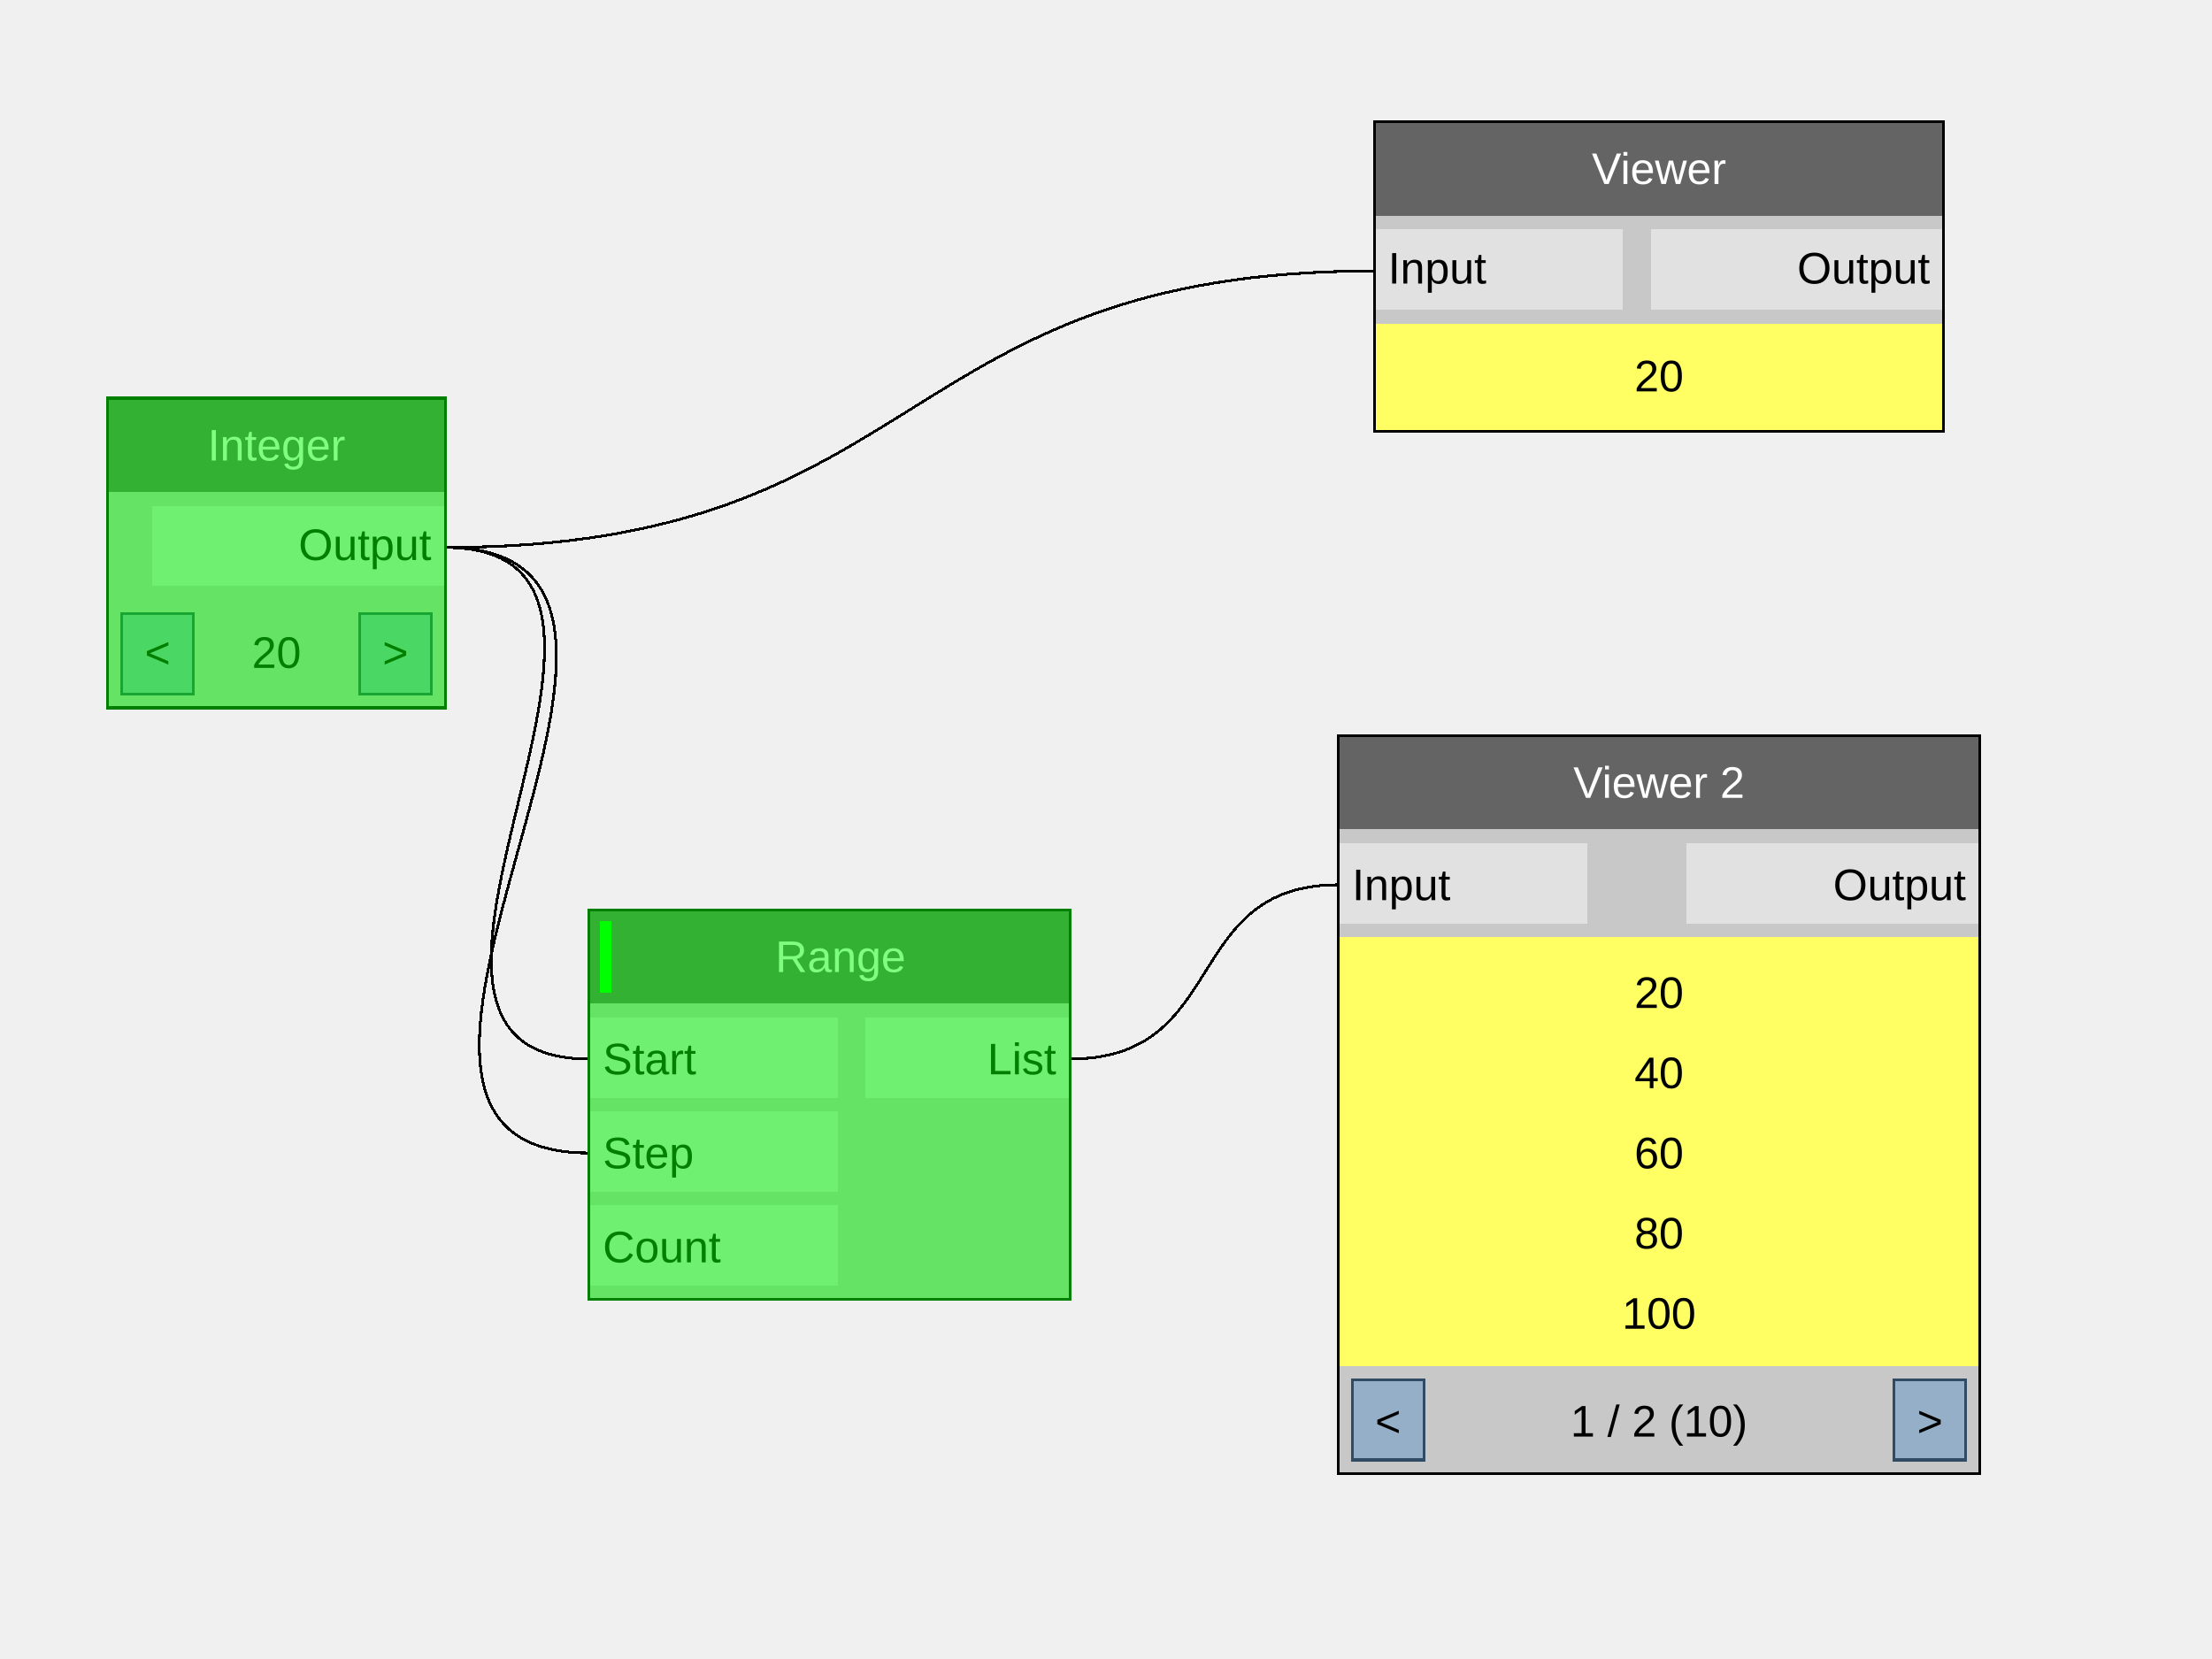
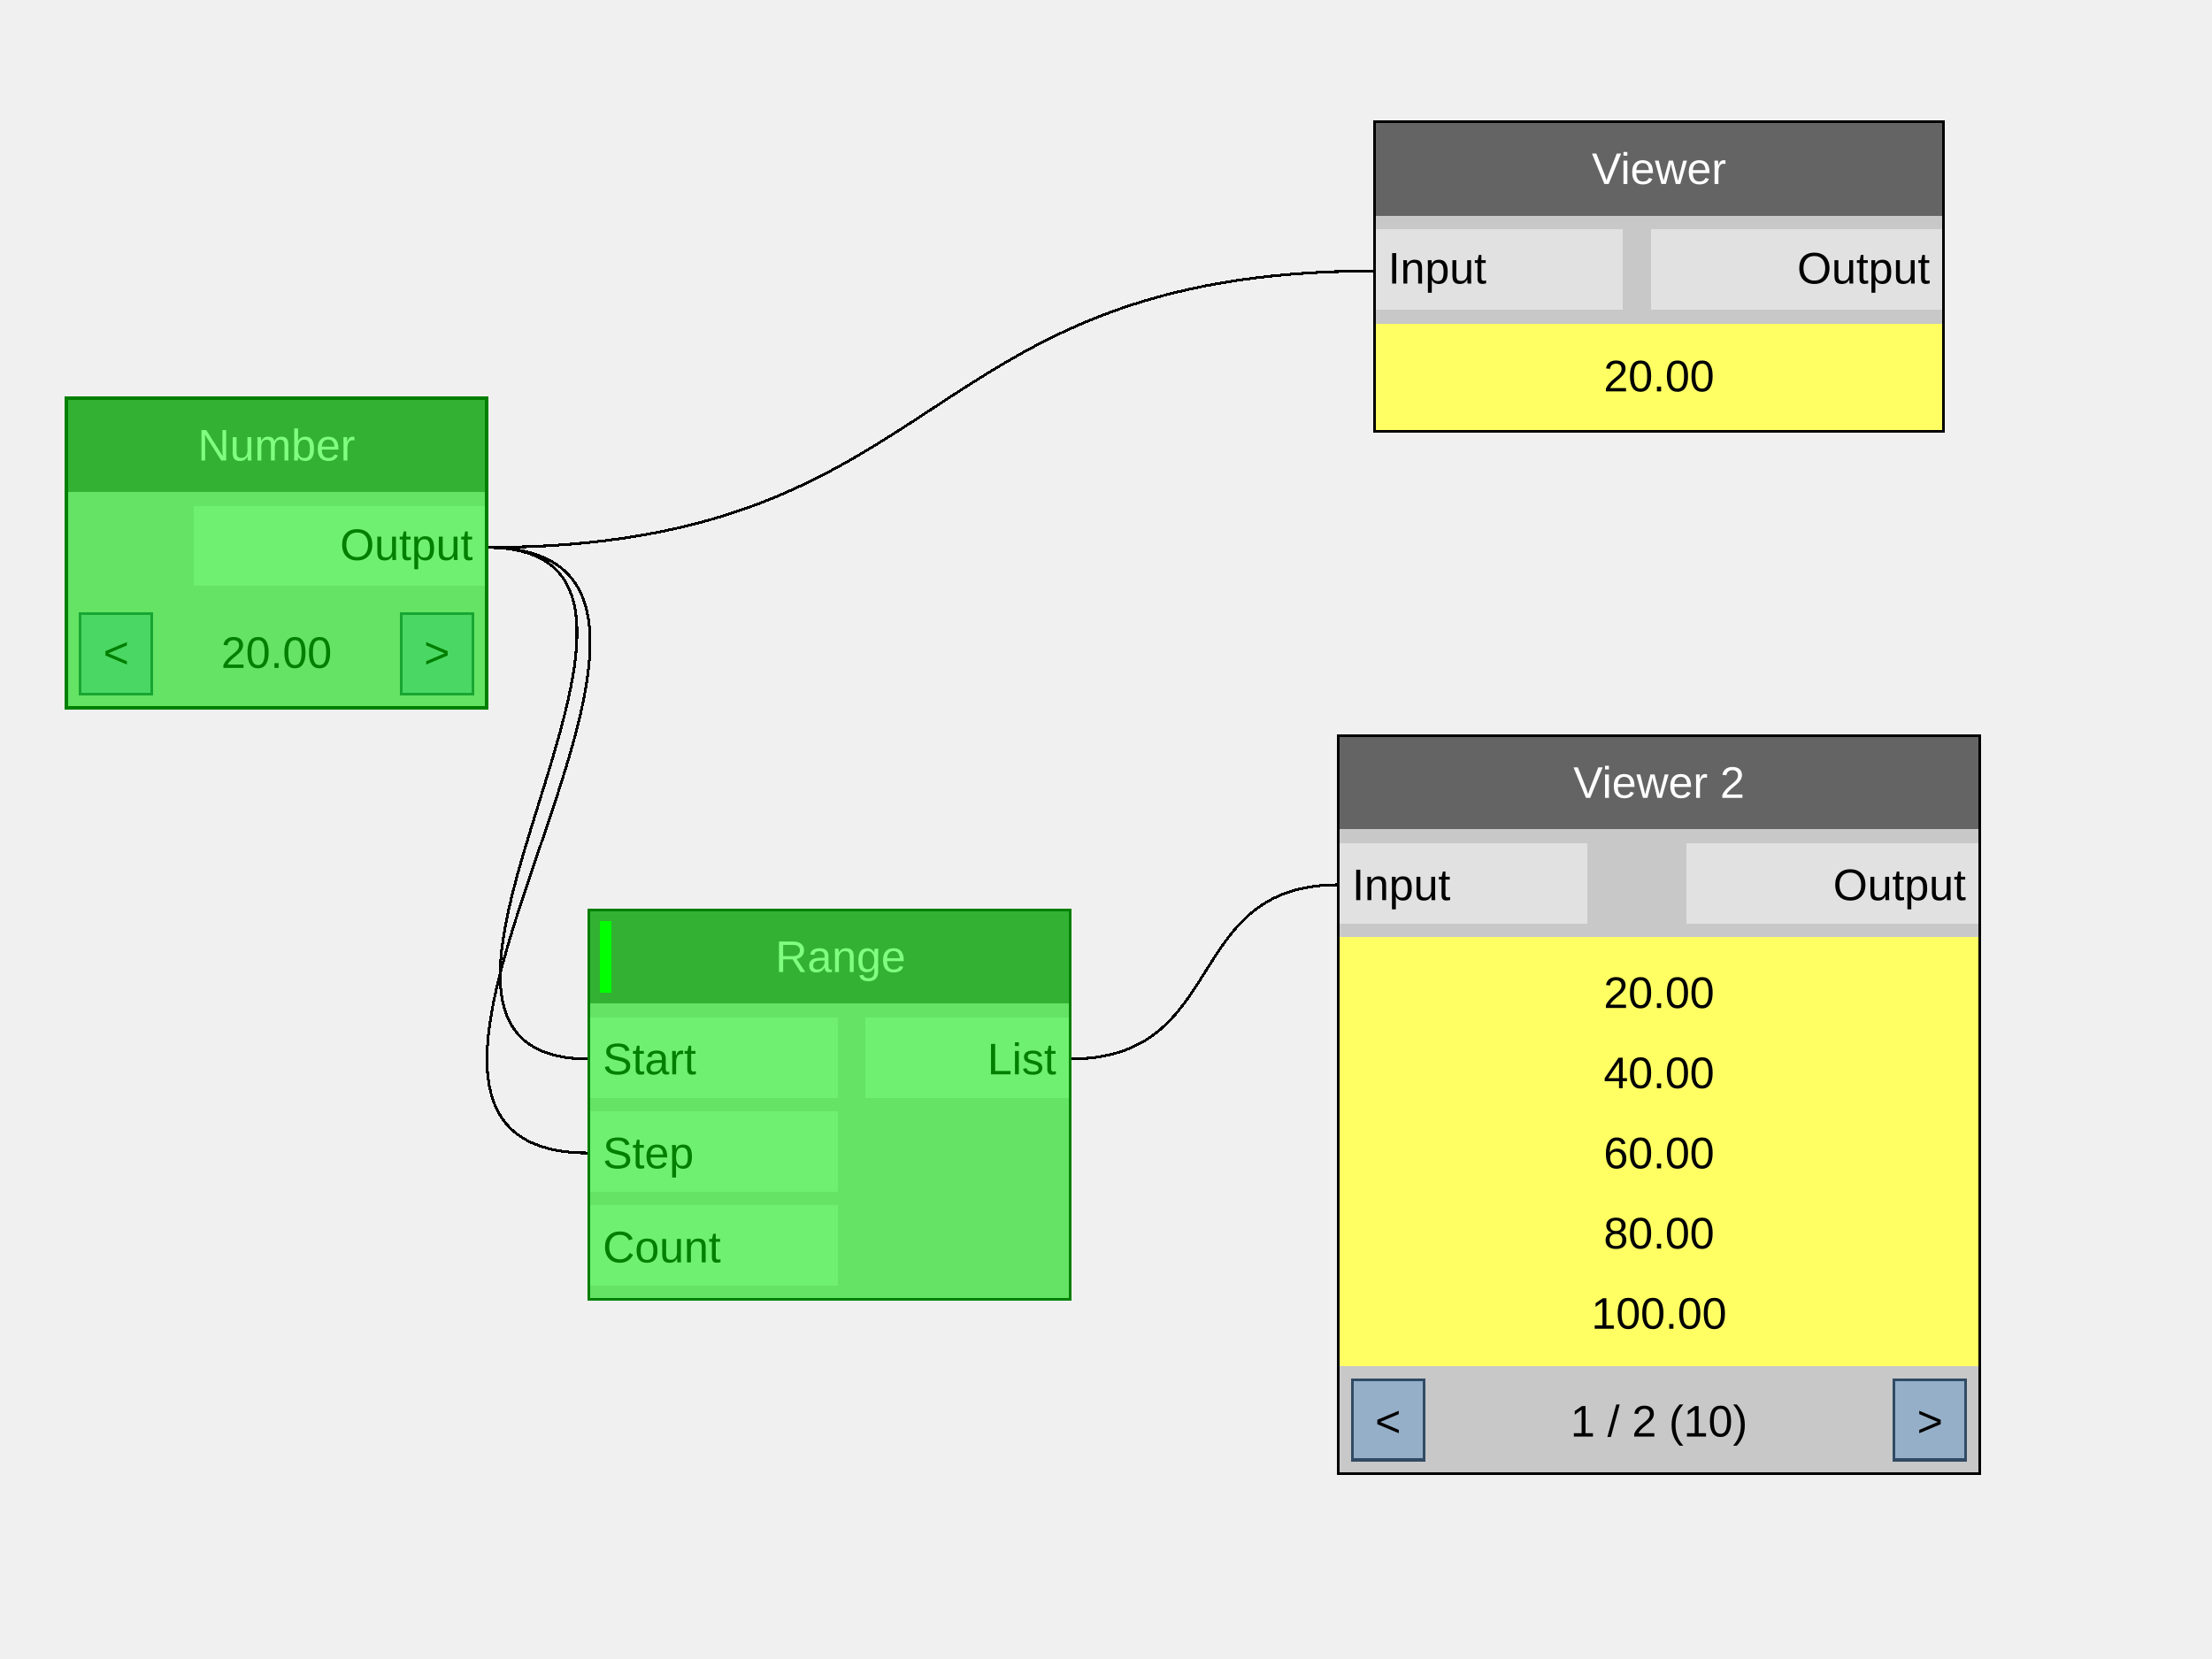
<svg xmlns="http://www.w3.org/2000/svg" version="1.1" width="800" height="600" shape-rendering="crispEdges">
  <rect x="0" y="0" width="800" height="600" style="fill:rgb(240,240,240);" />
-   <path d="M161,198 C258,198 117,383 213,383" style="fill:none;stroke-width:1px;stroke:rgb(0,0,0);" />
-   <path d="M161,198 C274,198 101,417 213,417" style="fill:none;stroke-width:1px;stroke:rgb(0,0,0);" />
-   <path d="M161,198 C337,198 322,98 497,98" style="fill:none;stroke-width:1px;stroke:rgb(0,0,0);" />
+   <path d="M176,198 C271,198 119,383 213,383" style="fill:none;stroke-width:1px;stroke:rgb(0,0,0);" />
+   <path d="M176,198 C288,198 102,417 213,417" style="fill:none;stroke-width:1px;stroke:rgb(0,0,0);" />
+   <path d="M176,198 C345,198 329,98 497,98" style="fill:none;stroke-width:1px;stroke:rgb(0,0,0);" />
  <path d="M387,383 C445,383 427,320 484,320" style="fill:none;stroke-width:1px;stroke:rgb(0,0,0);" />
-   <rect x="39" y="144" width="122" height="34" style="fill:rgb(50,177,50);" />
-   <text x="100" y="161" dominant-baseline="central" text-anchor="middle" style="fill:rgb(127,255,127);font-family:Arial;font-size:16px;">Integer</text>
-   <rect x="39" y="178" width="122" height="39" style="fill:rgb(100,227,100);" />
-   <rect x="55" y="183" width="106" height="29" style="fill:rgb(112,240,112);" />
-   <text x="156" y="197" dominant-baseline="central" text-anchor="end" style="fill:rgb(0,127,0);font-family:Arial;font-size:16px;">Output</text>
-   <rect x="39" y="217" width="122" height="39" style="fill:rgb(100,227,100);" />
-   <text x="100" y="236" dominant-baseline="central" text-anchor="middle" style="fill:rgb(0,127,0);font-family:Arial;font-size:16px;">20</text>
-   <rect x="44" y="222" width="26" height="29" style="fill:rgb(75,215,100);" />
-   <text x="57" y="236" dominant-baseline="central" text-anchor="middle" style="fill:rgb(0,127,0);font-family:Arial;font-size:16px;">&lt;</text>
-   <rect x="44" y="222" width="26" height="29" style="fill:none;stroke-width:1px;stroke:rgb(25,165,50);" />
-   <rect x="130" y="222" width="26" height="29" style="fill:rgb(75,215,100);" />
-   <text x="143" y="236" dominant-baseline="central" text-anchor="middle" style="fill:rgb(0,127,0);font-family:Arial;font-size:16px;">&gt;</text>
-   <rect x="130" y="222" width="26" height="29" style="fill:none;stroke-width:1px;stroke:rgb(25,165,50);" />
-   <rect x="39" y="144" width="122" height="112" style="fill:none;stroke-width:1px;stroke:rgb(0,127,0);" />
+   <rect x="24" y="144" width="152" height="34" style="fill:rgb(50,177,50);" />
+   <text x="100" y="161" dominant-baseline="central" text-anchor="middle" style="fill:rgb(127,255,127);font-family:Arial;font-size:16px;">Number</text>
+   <rect x="24" y="178" width="152" height="39" style="fill:rgb(100,227,100);" />
+   <rect x="70" y="183" width="106" height="29" style="fill:rgb(112,240,112);" />
+   <text x="171" y="197" dominant-baseline="central" text-anchor="end" style="fill:rgb(0,127,0);font-family:Arial;font-size:16px;">Output</text>
+   <rect x="24" y="217" width="152" height="39" style="fill:rgb(100,227,100);" />
+   <text x="100" y="236" dominant-baseline="central" text-anchor="middle" style="fill:rgb(0,127,0);font-family:Arial;font-size:16px;">20.00</text>
+   <rect x="29" y="222" width="26" height="29" style="fill:rgb(75,215,100);" />
+   <text x="42" y="236" dominant-baseline="central" text-anchor="middle" style="fill:rgb(0,127,0);font-family:Arial;font-size:16px;">&lt;</text>
+   <rect x="29" y="222" width="26" height="29" style="fill:none;stroke-width:1px;stroke:rgb(25,165,50);" />
+   <rect x="145" y="222" width="26" height="29" style="fill:rgb(75,215,100);" />
+   <text x="158" y="236" dominant-baseline="central" text-anchor="middle" style="fill:rgb(0,127,0);font-family:Arial;font-size:16px;">&gt;</text>
+   <rect x="145" y="222" width="26" height="29" style="fill:none;stroke-width:1px;stroke:rgb(25,165,50);" />
+   <rect x="24" y="144" width="152" height="112" style="fill:none;stroke-width:1px;stroke:rgb(0,127,0);" />
  <rect x="213" y="329" width="174" height="34" style="fill:rgb(50,177,50);" />
  <text x="304" y="346" dominant-baseline="central" text-anchor="middle" style="fill:rgb(127,255,127);font-family:Arial;font-size:16px;">Range</text>
  <rect x="217" y="333" width="4" height="26" style="fill:rgb(0,255,0);" />
  <rect x="213" y="363" width="174" height="107" style="fill:rgb(100,227,100);" />
  <rect x="213" y="368" width="90" height="29" style="fill:rgb(112,240,112);" />
  <text x="218" y="383" dominant-baseline="central" text-anchor="start" style="fill:rgb(0,127,0);font-family:Arial;font-size:16px;">Start</text>
  <rect x="213" y="402" width="90" height="29" style="fill:rgb(112,240,112);" />
  <text x="218" y="417" dominant-baseline="central" text-anchor="start" style="fill:rgb(0,127,0);font-family:Arial;font-size:16px;">Step</text>
  <rect x="213" y="436" width="90" height="29" style="fill:rgb(112,240,112);" />
  <text x="218" y="451" dominant-baseline="central" text-anchor="start" style="fill:rgb(0,127,0);font-family:Arial;font-size:16px;">Count</text>
  <rect x="313" y="368" width="74" height="29" style="fill:rgb(112,240,112);" />
  <text x="382" y="383" dominant-baseline="central" text-anchor="end" style="fill:rgb(0,127,0);font-family:Arial;font-size:16px;">List</text>
  <rect x="213" y="329" width="174" height="141" style="fill:none;stroke-width:1px;stroke:rgb(0,127,0);" />
  <rect x="497" y="44" width="206" height="34" style="fill:rgb(100,100,100);" />
  <text x="600" y="61" dominant-baseline="central" text-anchor="middle" style="fill:rgb(255,255,255);font-family:Arial;font-size:16px;">Viewer</text>
  <rect x="497" y="78" width="206" height="39" style="fill:rgb(200,200,200);" />
  <rect x="497" y="83" width="90" height="29" style="fill:rgb(225,225,225);" />
  <text x="502" y="97" dominant-baseline="central" text-anchor="start" style="fill:rgb(0,0,0);font-family:Arial;font-size:16px;">Input</text>
  <rect x="597" y="83" width="106" height="29" style="fill:rgb(225,225,225);" />
  <text x="698" y="97" dominant-baseline="central" text-anchor="end" style="fill:rgb(0,0,0);font-family:Arial;font-size:16px;">Output</text>
  <rect x="497" y="117" width="206" height="39" style="fill:rgb(255,255,100);" />
-   <text x="600" y="136" dominant-baseline="central" text-anchor="middle" style="fill:rgb(0,0,0);font-family:Arial;font-size:16px;">20</text>
+   <text x="600" y="136" dominant-baseline="central" text-anchor="middle" style="fill:rgb(0,0,0);font-family:Arial;font-size:16px;">20.00</text>
  <rect x="497" y="44" width="206" height="112" style="fill:none;stroke-width:1px;stroke:rgb(0,0,0);" />
  <rect x="484" y="266" width="232" height="34" style="fill:rgb(100,100,100);" />
  <text x="600" y="283" dominant-baseline="central" text-anchor="middle" style="fill:rgb(255,255,255);font-family:Arial;font-size:16px;">Viewer 2</text>
  <rect x="484" y="300" width="232" height="39" style="fill:rgb(200,200,200);" />
  <rect x="484" y="305" width="90" height="29" style="fill:rgb(225,225,225);" />
  <text x="489" y="320" dominant-baseline="central" text-anchor="start" style="fill:rgb(0,0,0);font-family:Arial;font-size:16px;">Input</text>
  <rect x="610" y="305" width="106" height="29" style="fill:rgb(225,225,225);" />
  <text x="711" y="320" dominant-baseline="central" text-anchor="end" style="fill:rgb(0,0,0);font-family:Arial;font-size:16px;">Output</text>
  <rect x="484" y="339" width="232" height="155" style="fill:rgb(255,255,100);" />
-   <text x="600" y="359" dominant-baseline="central" text-anchor="middle" style="fill:rgb(0,0,0);font-family:Arial;font-size:16px;">20</text>
-   <text x="600" y="388" dominant-baseline="central" text-anchor="middle" style="fill:rgb(0,0,0);font-family:Arial;font-size:16px;">40</text>
-   <text x="600" y="417" dominant-baseline="central" text-anchor="middle" style="fill:rgb(0,0,0);font-family:Arial;font-size:16px;">60</text>
-   <text x="600" y="446" dominant-baseline="central" text-anchor="middle" style="fill:rgb(0,0,0);font-family:Arial;font-size:16px;">80</text>
-   <text x="600" y="475" dominant-baseline="central" text-anchor="middle" style="fill:rgb(0,0,0);font-family:Arial;font-size:16px;">100</text>
+   <text x="600" y="359" dominant-baseline="central" text-anchor="middle" style="fill:rgb(0,0,0);font-family:Arial;font-size:16px;">20.00</text>
+   <text x="600" y="388" dominant-baseline="central" text-anchor="middle" style="fill:rgb(0,0,0);font-family:Arial;font-size:16px;">40.00</text>
+   <text x="600" y="417" dominant-baseline="central" text-anchor="middle" style="fill:rgb(0,0,0);font-family:Arial;font-size:16px;">60.00</text>
+   <text x="600" y="446" dominant-baseline="central" text-anchor="middle" style="fill:rgb(0,0,0);font-family:Arial;font-size:16px;">80.00</text>
+   <text x="600" y="475" dominant-baseline="central" text-anchor="middle" style="fill:rgb(0,0,0);font-family:Arial;font-size:16px;">100.00</text>
  <rect x="484" y="494" width="232" height="39" style="fill:rgb(200,200,200);" />
  <text x="600" y="514" dominant-baseline="central" text-anchor="middle" style="fill:rgb(0,0,0);font-family:Arial;font-size:16px;">1 / 2 (10)</text>
  <rect x="489" y="499" width="26" height="29" style="fill:rgb(150,175,200);" />
  <text x="502" y="514" dominant-baseline="central" text-anchor="middle" style="fill:rgb(0,0,0);font-family:Arial;font-size:16px;">&lt;</text>
  <rect x="489" y="499" width="26" height="29" style="fill:none;stroke-width:1px;stroke:rgb(50,75,100);" />
  <rect x="685" y="499" width="26" height="29" style="fill:rgb(150,175,200);" />
  <text x="698" y="514" dominant-baseline="central" text-anchor="middle" style="fill:rgb(0,0,0);font-family:Arial;font-size:16px;">&gt;</text>
  <rect x="685" y="499" width="26" height="29" style="fill:none;stroke-width:1px;stroke:rgb(50,75,100);" />
  <rect x="484" y="266" width="232" height="267" style="fill:none;stroke-width:1px;stroke:rgb(0,0,0);" />
</svg>
